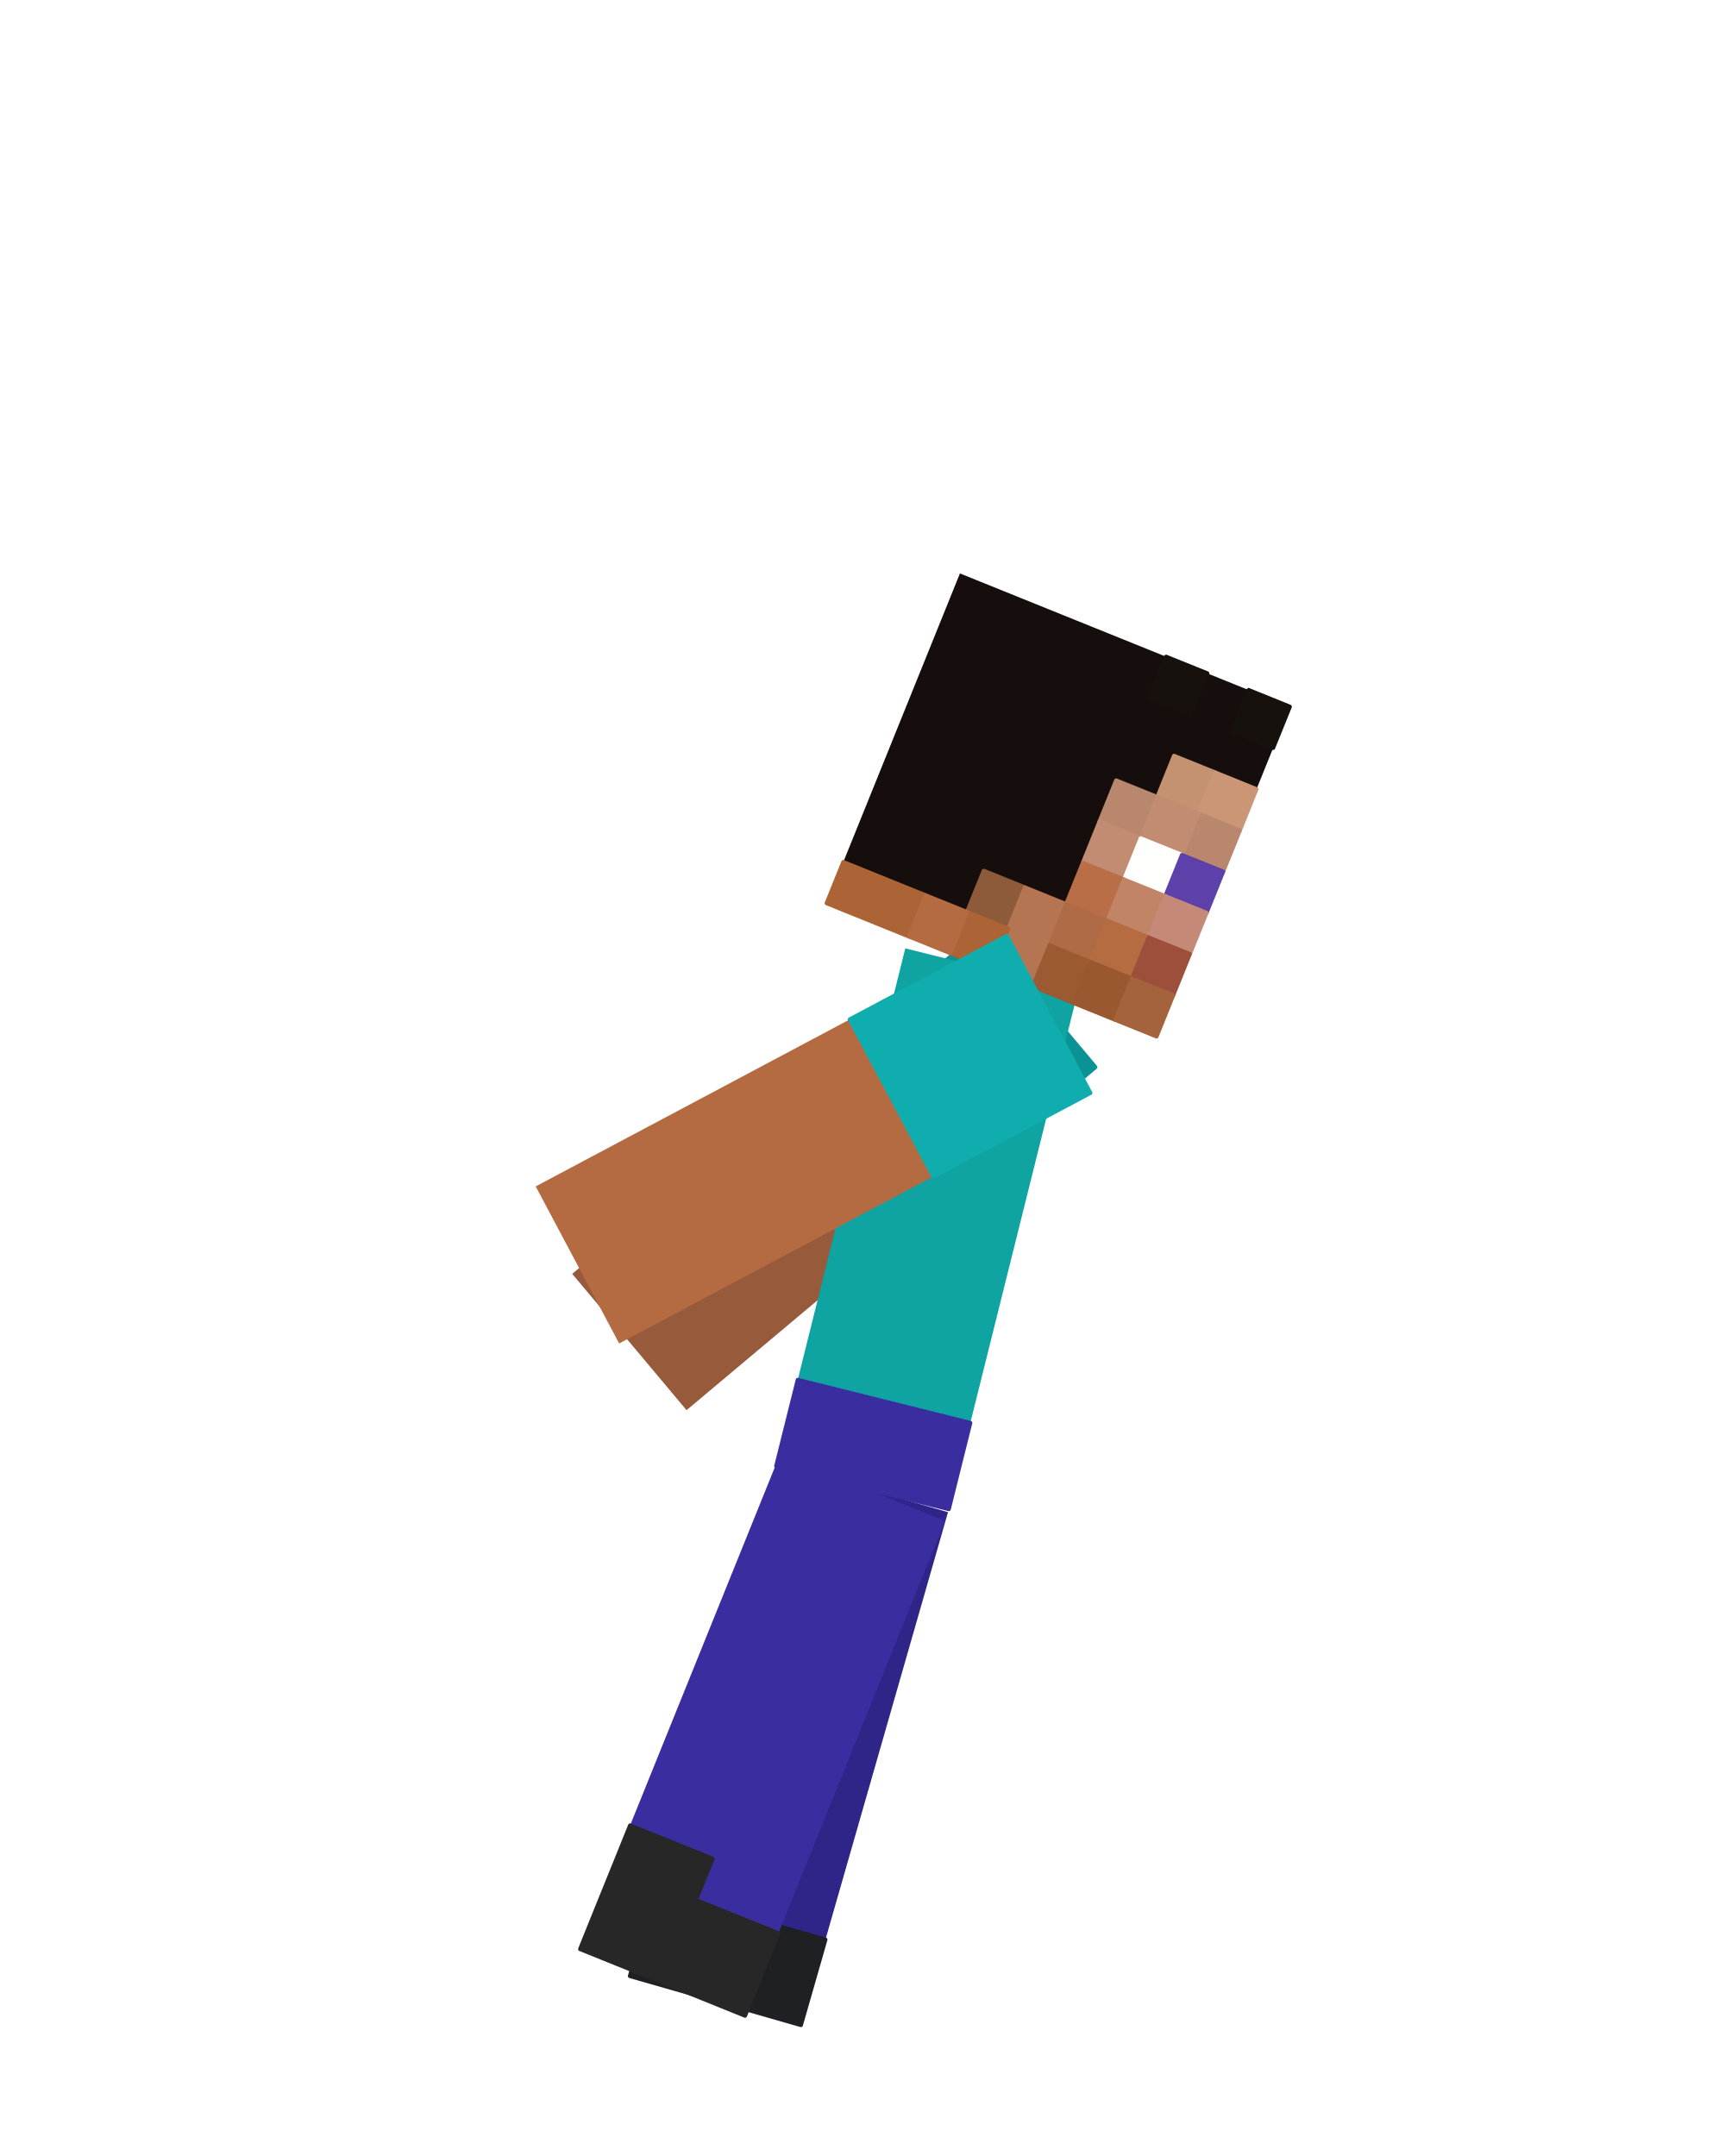
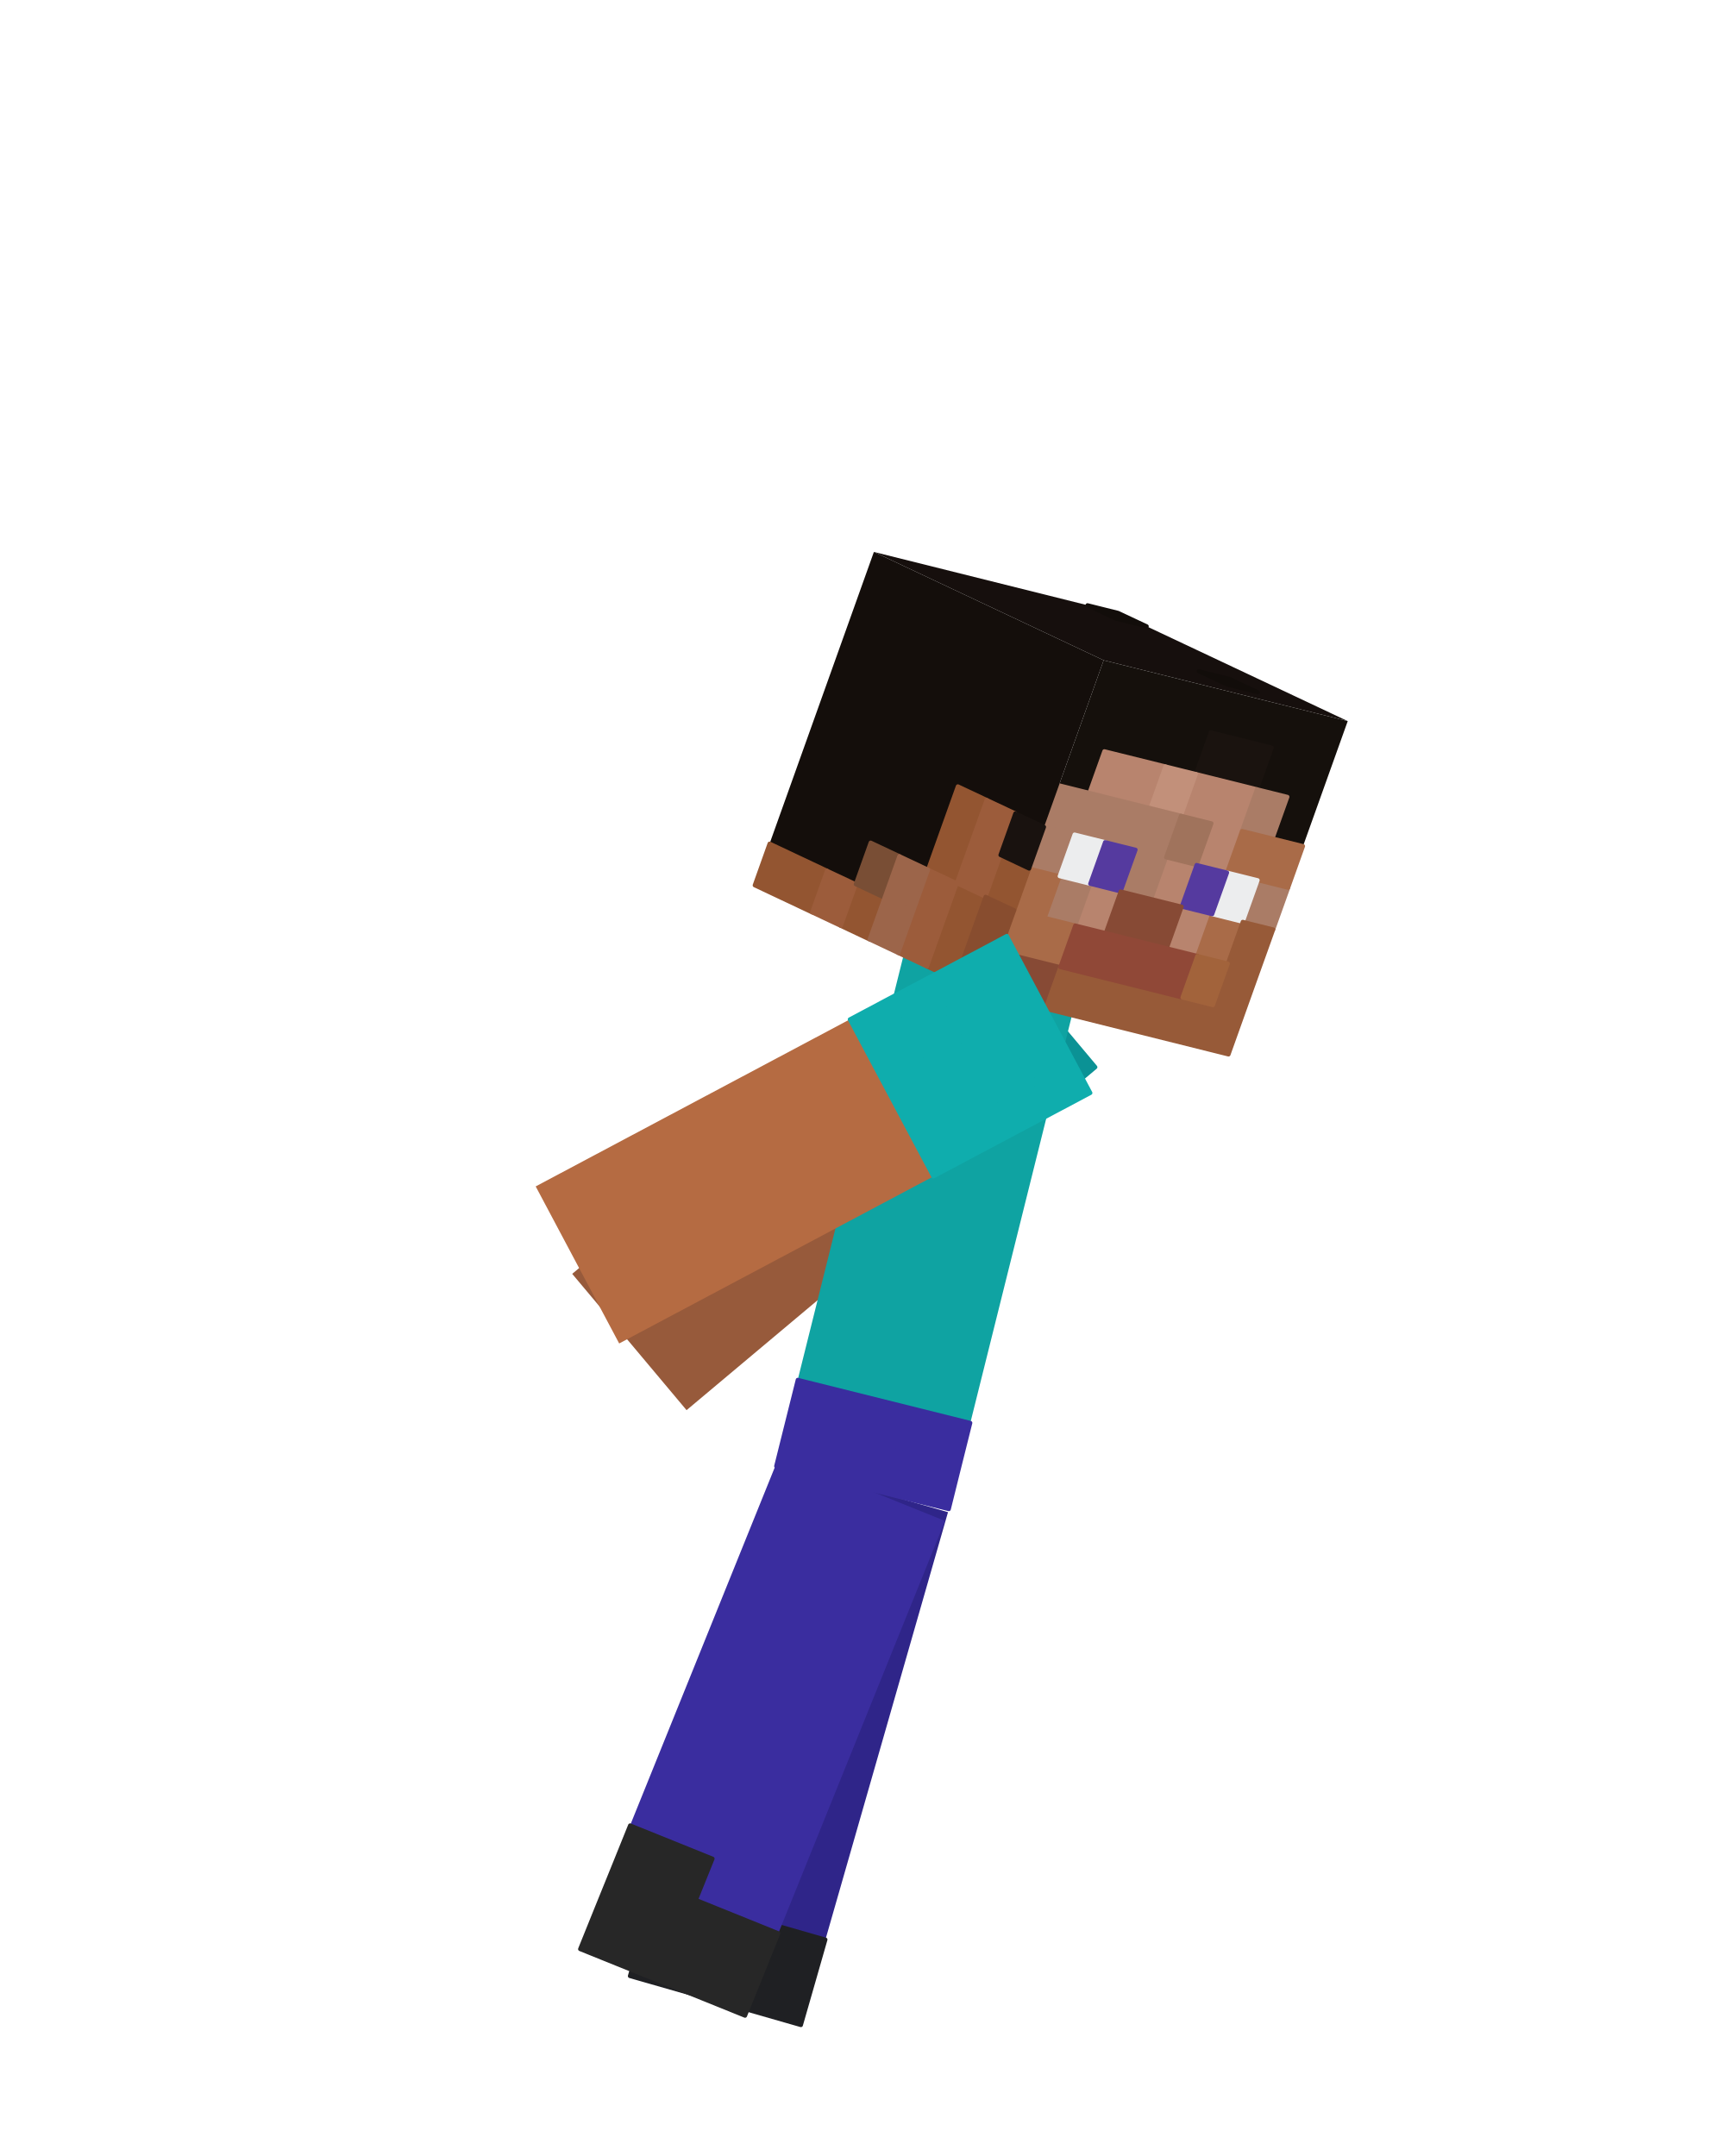
<svg xmlns="http://www.w3.org/2000/svg" viewBox="0 0 256 320" width="256" height="320" role="img" aria-labelledby="jump-crouch-title">
  <g id="steve">
    <g id="arm-left" aria-label="Left arm">
      <g class="face" data-face="nx">
        <path fill="#975a3b" d="M145.59 138.16L162.56 158.39L101.89 209.3L84.92 189.07Z" />
        <path fill="#0b9295" stroke="#0b9295" stroke-width=".6" stroke-linejoin="round" d="M145.59 138.16L162.56 158.39L157.51 162.63L140.54 142.41ZM140.54 142.41L157.51 162.63L152.45 166.87L135.48 146.65ZM135.48 146.65L152.45 166.87L147.4 171.11L130.43 150.89ZM130.43 150.89L147.4 171.11L142.34 175.36L125.37 155.13Z" />
      </g>
    </g>
    <g id="leg-left" aria-label="Left leg">
      <g class="face" data-face="nx">
        <path fill="#2f2589" d="M115.31 217.16L140.69 224.44L118.86 300.57L93.48 293.29Z" />
        <path fill="#1f2023" stroke="#1f2023" stroke-width=".6" stroke-linejoin="round" d="M98.94 274.26L111.63 277.9L109.81 284.24L97.12 280.6ZM97.12 280.6L122.5 287.88L120.68 294.23L95.3 286.95ZM95.3 286.95L120.68 294.23L118.86 300.57L93.48 293.29Z" />
      </g>
    </g>
    <g id="torso" aria-label="Torso">
      <g class="face" data-face="nx">
        <path fill="#0fa3a2" d="M134.35 140.76L159.97 147.15L140.81 223.99L115.19 217.61Z" />
        <path fill="#3a2d9f" stroke="#3a2d9f" stroke-width=".6" stroke-linejoin="round" d="M118.39 204.8L144 211.19L142.4 217.59L116.79 211.2ZM116.79 211.2L142.4 217.59L140.81 223.99L115.19 217.61Z" />
      </g>
    </g>
    <g id="head" aria-label="Head">
+       <g class="face" data-face="top">
+         <path fill="#160f0d" d="M129.69 81.92L165.92 90.96L200.01 107.03L163.79 98Z" />
+         <path fill="#120d0a" stroke="#120d0a" stroke-width=".6" stroke-linejoin="round" d="M161.39 89.83L165.92 90.96L170.18 92.96L165.65 91.84ZM177.9 99.62L182.43 100.75L186.69 102.76L182.17 101.63Z" />
+       </g>
+       <g class="face" data-face="front">
+         <path fill="#15100c" d="M163.79 98L200.01 107.03L182.32 156.51L146.1 147.47Z" />
+         <path fill="#1a130f" stroke="#1a130f" stroke-width=".6" stroke-linejoin="round" d="M179.69 108.7L188.74 110.96L186.53 117.14L177.48 114.88Z" />
+         <path fill="#b8846e" stroke="#b8846e" stroke-width=".6" stroke-linejoin="round" d="M163.89 111.5L172.95 113.75L170.74 119.94L161.68 117.68ZM177.48 114.88L186.53 117.14L184.32 123.33L175.26 121.07ZM179.79 122.2L184.32 123.33L182.11 129.51L177.58 128.38ZM173.05 127.25L177.58 128.38L175.37 134.57L170.84 133.44ZM161.79 131.18L166.31 132.31L164.1 138.49L159.57 137.36ZM175.37 134.57L179.9 135.69L177.69 141.88L173.16 140.75Z" />
+         <path fill="#c2907a" stroke="#c2907a" stroke-width=".6" stroke-linejoin="round" d="M172.95 113.75L177.48 114.88L175.26 121.07L170.74 119.94Z" />
+         <path fill="#aa7c66" stroke="#aa7c66" stroke-width=".6" stroke-linejoin="round" d="M186.53 117.14L191.06 118.27L188.85 124.45L184.32 123.33ZM157.15 116.55L175.26 121.07L173.05 127.25L154.94 122.74ZM154.94 122.74L159.47 123.86L157.26 130.05L152.73 128.92ZM168.53 126.12L173.05 127.25L170.84 133.44L166.31 132.31ZM186.64 130.64L191.17 131.77L188.96 137.95L184.43 136.82ZM157.26 130.05L161.79 131.18L159.57 137.36L155.05 136.23Z" />
+         <path fill="#a0735c" stroke="#a0735c" stroke-width=".6" stroke-linejoin="round" d="M175.26 121.07L179.79 122.2L177.58 128.38L173.05 127.25Z" />
+         <path fill="#a96b48" stroke="#a96b48" stroke-width=".6" stroke-linejoin="round" d="M184.32 123.33L193.38 125.58L191.17 131.77L182.11 129.51ZM152.73 128.92L157.26 130.05L155.05 136.23L150.52 135.1ZM179.9 135.69L184.43 136.82L182.22 143.01L177.69 141.88ZM150.52 135.1L159.57 137.36L157.36 143.55L148.31 141.29Z" />
+         <path fill="#ecedee" stroke="#ecedee" stroke-width=".6" stroke-linejoin="round" d="M159.47 123.86L164 124.99L161.79 131.18L157.26 130.05ZM182.11 129.51L186.64 130.64L184.43 136.82L179.9 135.69Z" />
+         <path fill="#553a9f" stroke="#553a9f" stroke-width=".6" stroke-linejoin="round" d="M164 124.99L168.53 126.12L166.31 132.31L161.79 131.18ZM177.58 128.38L182.11 129.51L179.9 135.69L175.37 134.57Z" />
+         <path fill="#874a35" stroke="#874a35" stroke-width=".6" stroke-linejoin="round" d="M166.31 132.31L175.37 134.57L173.16 140.75L164.1 138.49ZM148.31 141.29L157.36 143.55L155.15 149.73L146.1 147.47Z" />
+         <path fill="#975a38" stroke="#975a38" stroke-width=".6" stroke-linejoin="round" d="M184.43 136.82L188.96 137.95L186.74 144.14L182.22 143.01ZM182.22 143.01L186.74 144.14L184.53 150.32L180 149.19ZM157.36 143.55L184.53 150.32L182.32 156.51L155.15 149.73Z" />
+         <path fill="#904837" stroke="#904837" stroke-width=".6" stroke-linejoin="round" d="M159.57 137.36L177.69 141.88L175.48 148.06L157.36 143.55Z" />
+         <path fill="#a2633b" stroke="#a2633b" stroke-width=".6" stroke-linejoin="round" d="M177.69 141.88L182.22 143.01L180 149.19L175.48 148.06Z" />
+       </g>
      <g class="face" data-face="nx">
-         <path fill="#150e0c" d="M142.46 85.11L191.42 104.89L171.64 153.84L122.68 134.06Z" />
-         <path fill="#17110d" stroke="#17110d" stroke-width=".6" stroke-linejoin="round" d="M173.06 97.47L179.18 99.94L176.71 106.06L170.59 103.59Z" />
-         <path fill="#17110e" stroke="#17110e" stroke-width=".6" stroke-linejoin="round" d="M185.3 102.41L191.42 104.89L188.94 111.01L182.83 108.53Z" />
-         <path fill="#c49271" stroke="#c49271" stroke-width=".6" stroke-linejoin="round" d="M174.23 112.18L180.35 114.65L177.88 120.77L171.76 118.3Z" />
-         <path fill="#ca9676" stroke="#ca9676" stroke-width=".6" stroke-linejoin="round" d="M180.35 114.65L186.47 117.13L184 123.25L177.88 120.77Z" />
-         <path fill="#b8876d" stroke="#b8876d" stroke-width=".6" stroke-linejoin="round" d="M165.64 115.83L171.76 118.3L169.29 124.42L163.17 121.95ZM177.88 120.77L184 123.25L181.53 129.36L175.41 126.89Z" />
-         <path fill="#c28c72" stroke="#c28c72" stroke-width=".6" stroke-linejoin="round" d="M171.76 118.3L177.88 120.77L175.41 126.89L169.29 124.42ZM163.17 121.95L169.29 124.42L166.82 130.54L160.7 128.07Z" />
-         <path fill="#fffffe" stroke="#fffffe" stroke-width=".6" stroke-linejoin="round" d="M169.29 124.42L175.41 126.89L172.94 133.01L166.82 130.54Z" />
-         <path fill="#5e40aa" stroke="#5e40aa" stroke-width=".6" stroke-linejoin="round" d="M175.41 126.89L181.53 129.36L179.06 135.48L172.94 133.01Z" />
-         <path fill="#b96e47" stroke="#b96e47" stroke-width=".6" stroke-linejoin="round" d="M160.7 128.07L166.82 130.54L164.34 136.66L158.22 134.19Z" />
-         <path fill="#c28467" stroke="#c28467" stroke-width=".6" stroke-linejoin="round" d="M166.82 130.54L172.94 133.01L170.46 139.13L164.34 136.66Z" />
-         <path fill="#c48977" stroke="#c48977" stroke-width=".6" stroke-linejoin="round" d="M172.94 133.01L179.06 135.48L176.58 141.6L170.46 139.13Z" />
-         <path fill="#8d5b3a" stroke="#8d5b3a" stroke-width=".6" stroke-linejoin="round" d="M145.99 129.24L152.11 131.71L149.63 137.83L143.51 135.36Z" />
-         <path fill="#b57553" stroke="#b57553" stroke-width=".6" stroke-linejoin="round" d="M152.11 131.71L158.22 134.19L155.75 140.31L149.63 137.83ZM149.63 137.83L155.75 140.31L153.28 146.42L147.16 143.95Z" />
-         <path fill="#af6b46" stroke="#af6b46" stroke-width=".6" stroke-linejoin="round" d="M158.22 134.19L164.34 136.66L161.87 142.78L155.75 140.31Z" />
-         <path fill="#b66c41" stroke="#b66c41" stroke-width=".6" stroke-linejoin="round" d="M164.34 136.66L170.46 139.13L167.99 145.25L161.87 142.78Z" />
-         <path fill="#9d4f3b" stroke="#9d4f3b" stroke-width=".6" stroke-linejoin="round" d="M170.46 139.13L176.58 141.6L174.11 147.72L167.99 145.25Z" />
-         <path fill="#ac6336" stroke="#ac6336" stroke-width=".6" stroke-linejoin="round" d="M125.15 127.94L137.39 132.89L134.92 139.01L122.68 134.06ZM143.51 135.36L149.63 137.83L147.16 143.95L141.04 141.48Z" />
-         <path fill="#b56b42" stroke="#b56b42" stroke-width=".6" stroke-linejoin="round" d="M137.39 132.89L143.51 135.36L141.04 141.48L134.92 139.01Z" />
-         <path fill="#9b5a32" stroke="#9b5a32" stroke-width=".6" stroke-linejoin="round" d="M155.75 140.31L161.87 142.78L159.4 148.9L153.28 146.42Z" />
-         <path fill="#9a5830" stroke="#9a5830" stroke-width=".6" stroke-linejoin="round" d="M161.87 142.78L167.99 145.25L165.52 151.37L159.4 148.9Z" />
-         <path fill="#a5633d" stroke="#a5633d" stroke-width=".6" stroke-linejoin="round" d="M167.99 145.25L174.11 147.72L171.64 153.84L165.52 151.37Z" />
+         <path fill="#140e0b" d="M129.69 81.92L163.79 98L146.1 147.47L112 131.4Z" />
+         <path fill="#935531" stroke="#935531" stroke-width=".6" stroke-linejoin="round" d="M142.15 116.71L146.42 118.72L144.21 124.9L139.94 122.89ZM139.94 122.89L144.21 124.9L141.99 131.09L137.73 129.08ZM148.47 126.91L152.73 128.92L150.52 135.1L146.26 133.1ZM141.99 131.09L146.26 133.1L144.04 139.28L139.78 137.27ZM114.21 125.21L122.73 129.23L120.52 135.42L112 131.4ZM127 131.24L131.26 133.25L129.05 139.44L124.79 137.43ZM139.78 137.27L144.04 139.28L141.83 145.46L137.57 143.46Z" />
+         <path fill="#9c5c3b" stroke="#9c5c3b" stroke-width=".6" stroke-linejoin="round" d="M146.42 118.72L150.68 120.73L148.47 126.91L144.21 124.9ZM144.21 124.9L148.47 126.91L146.26 133.1L141.99 131.09ZM137.73 129.08L141.99 131.09L139.78 137.27L135.52 135.26ZM122.73 129.23L127 131.24L124.79 137.43L120.52 135.42ZM135.52 135.26L139.78 137.27L137.57 143.46L133.31 141.45Z" />
+         <path fill="#19120f" stroke="#19120f" stroke-width=".6" stroke-linejoin="round" d="M150.68 120.73L154.94 122.74L152.73 128.92L148.47 126.91Z" />
+         <path fill="#794e35" stroke="#794e35" stroke-width=".6" stroke-linejoin="round" d="M129.21 125.06L133.47 127.07L131.26 133.25L127 131.24Z" />
+         <path fill="#9c654a" stroke="#9c654a" stroke-width=".6" stroke-linejoin="round" d="M133.47 127.07L137.73 129.08L135.52 135.26L131.26 133.25ZM131.26 133.25L135.52 135.26L133.31 141.45L129.05 139.44Z" />
+         <path fill="#884d2f" stroke="#884d2f" stroke-width=".6" stroke-linejoin="round" d="M146.26 133.1L150.52 135.1L148.31 141.29L144.04 139.28ZM144.04 139.28L148.31 141.29L146.1 147.47L141.83 145.46Z" />
      </g>
    </g>
    <g id="leg-right" aria-label="Right leg">
      <g class="face" data-face="nx">
        <path fill="#3a2d9f" d="M115.76 215.86L140.24 225.74L110.57 299.18L86.09 289.29Z" />
        <path fill="#272727" stroke="#272727" stroke-width=".6" stroke-linejoin="round" d="M93.51 270.93L105.75 275.87L103.28 281.99L91.04 277.05ZM91.04 277.05L115.51 286.94L113.04 293.06L88.56 283.17ZM88.56 283.17L113.04 293.06L110.57 299.18L86.09 289.29Z" />
      </g>
    </g>
    <g id="arm-right" aria-label="Right arm">
      <g class="face" data-face="nx">
        <path fill="#b56b42" d="M149.42 138.91L161.82 162.22L91.89 199.4L79.5 176.09Z" />
        <path fill="#0fadad" stroke="#0fadad" stroke-width=".6" stroke-linejoin="round" d="M149.42 138.91L161.82 162.22L155.99 165.32L143.6 142.01ZM143.6 142.01L155.99 165.32L150.16 168.42L137.77 145.11ZM137.77 145.11L150.16 168.42L144.34 171.51L131.94 148.2ZM131.94 148.2L144.34 171.51L138.51 174.61L126.11 151.3Z" />
      </g>
    </g>
  </g>
</svg>
